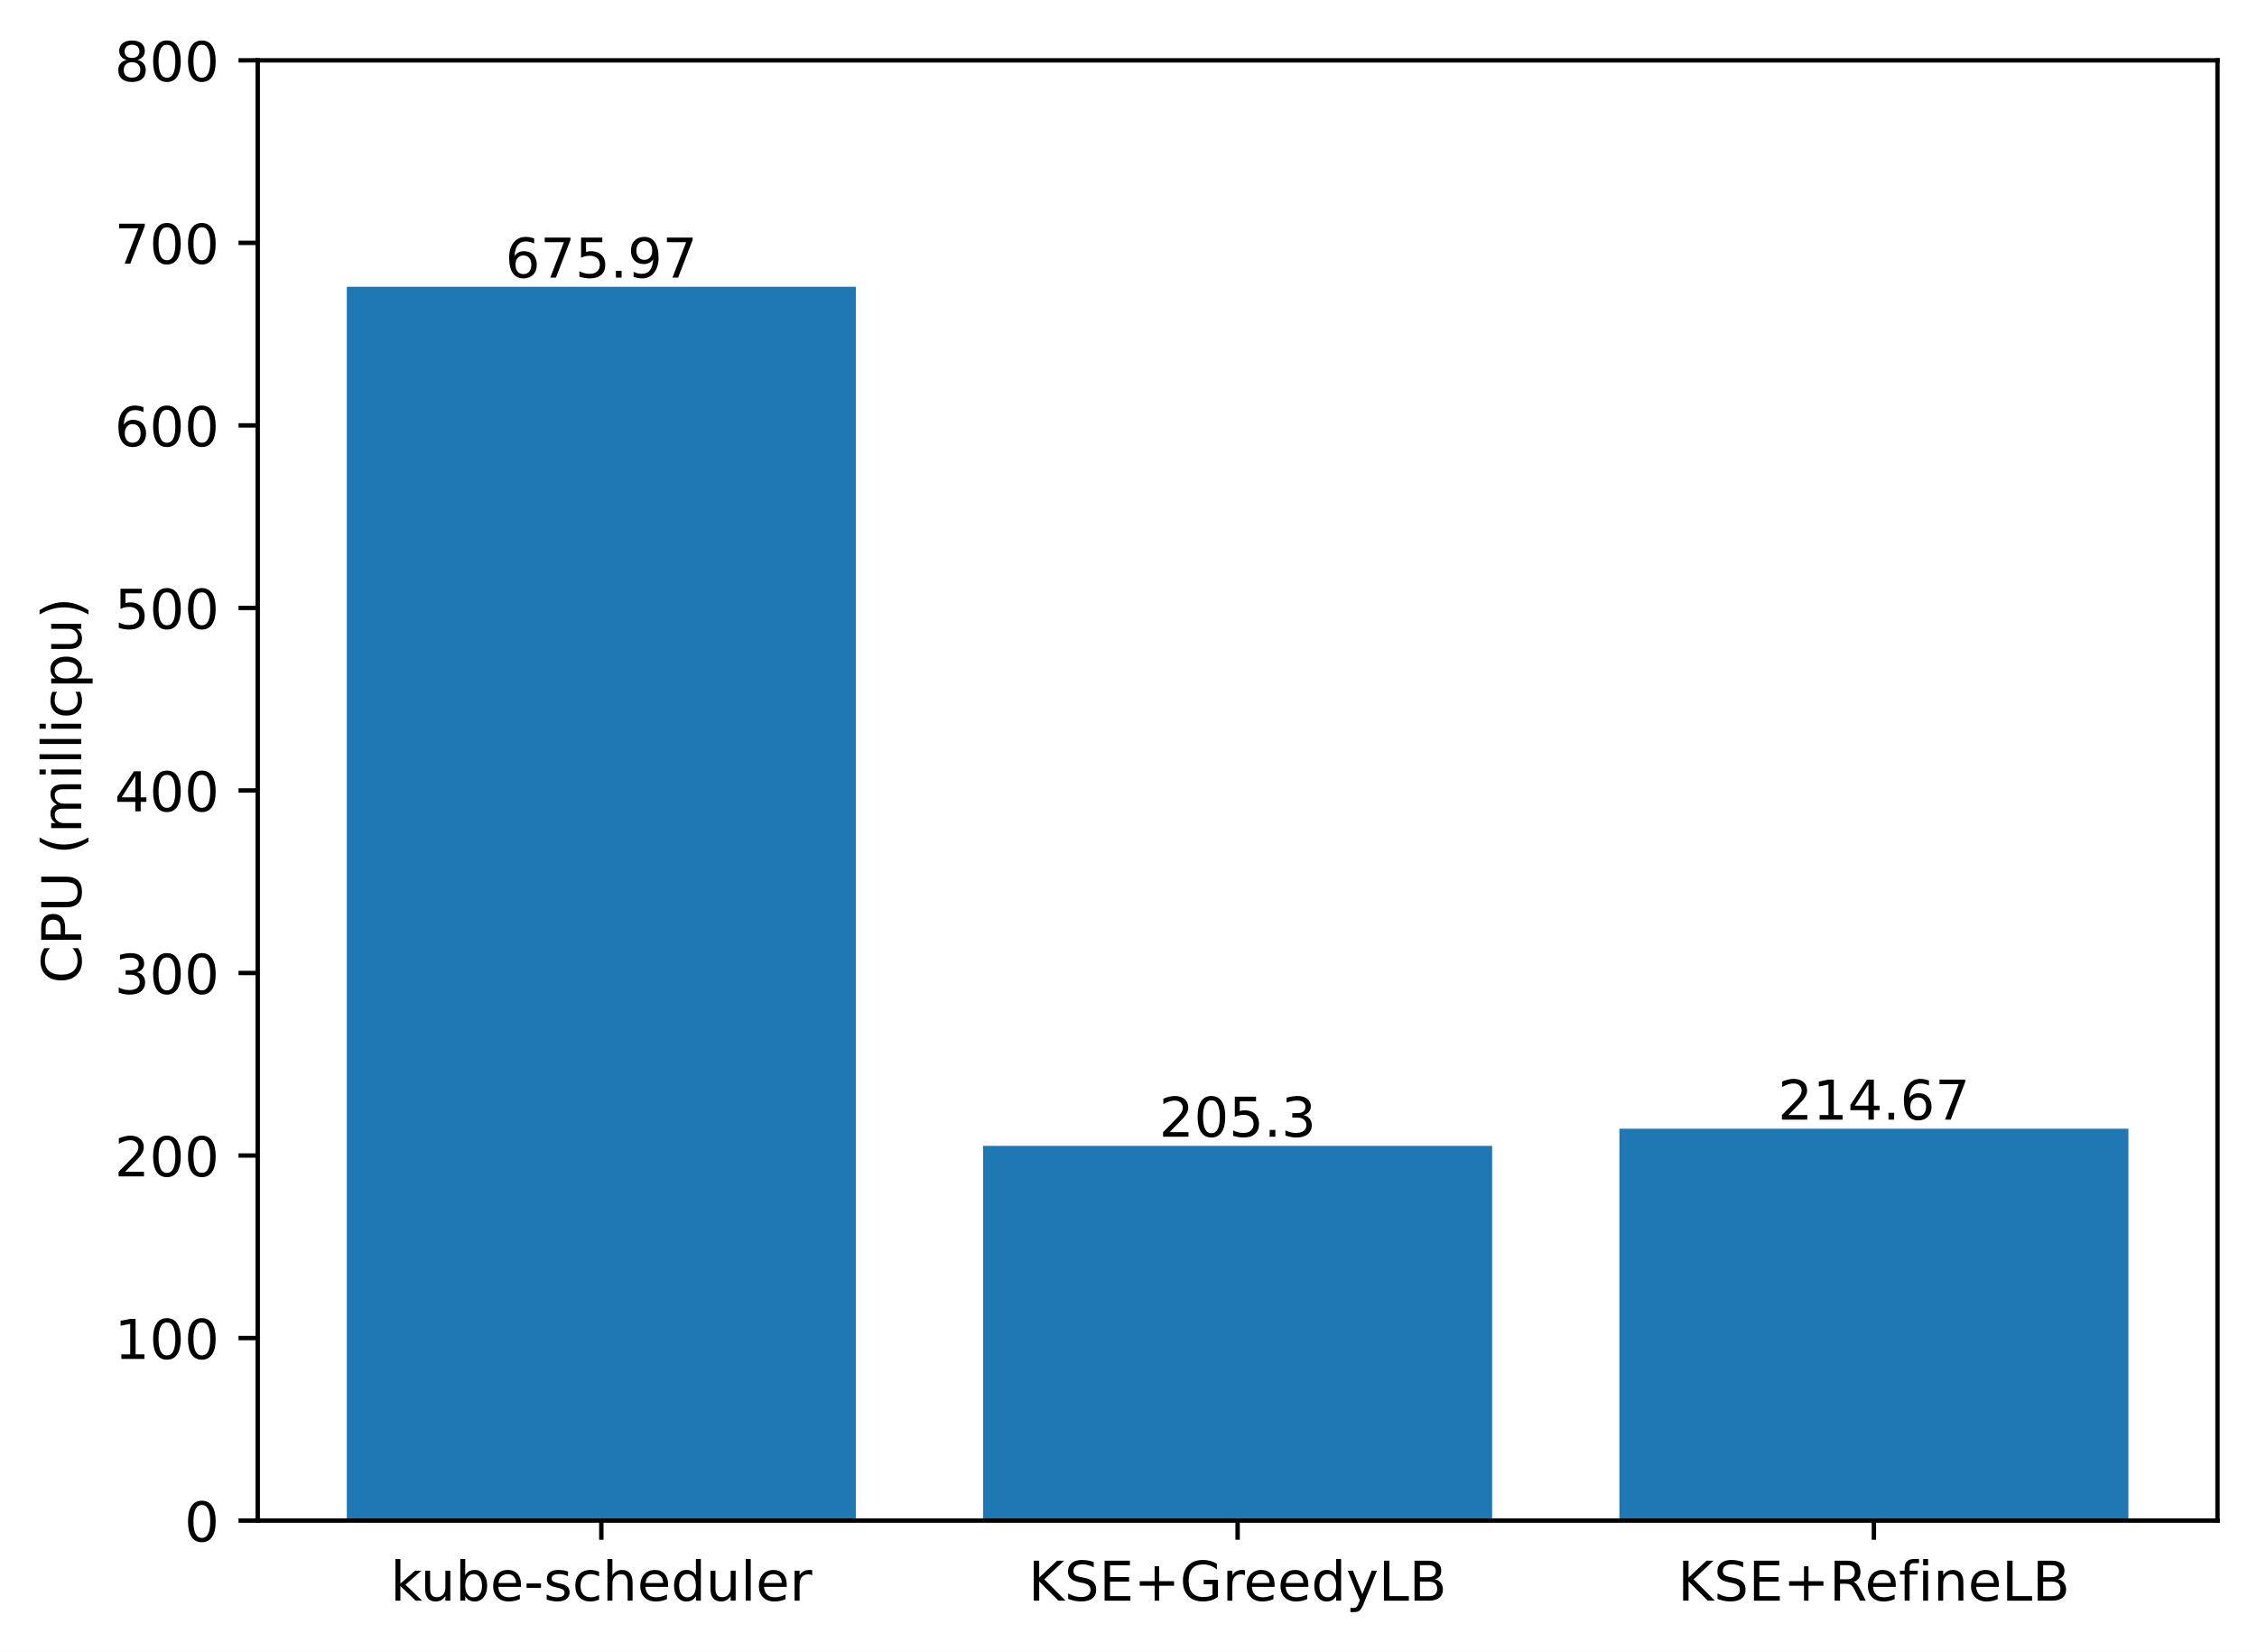
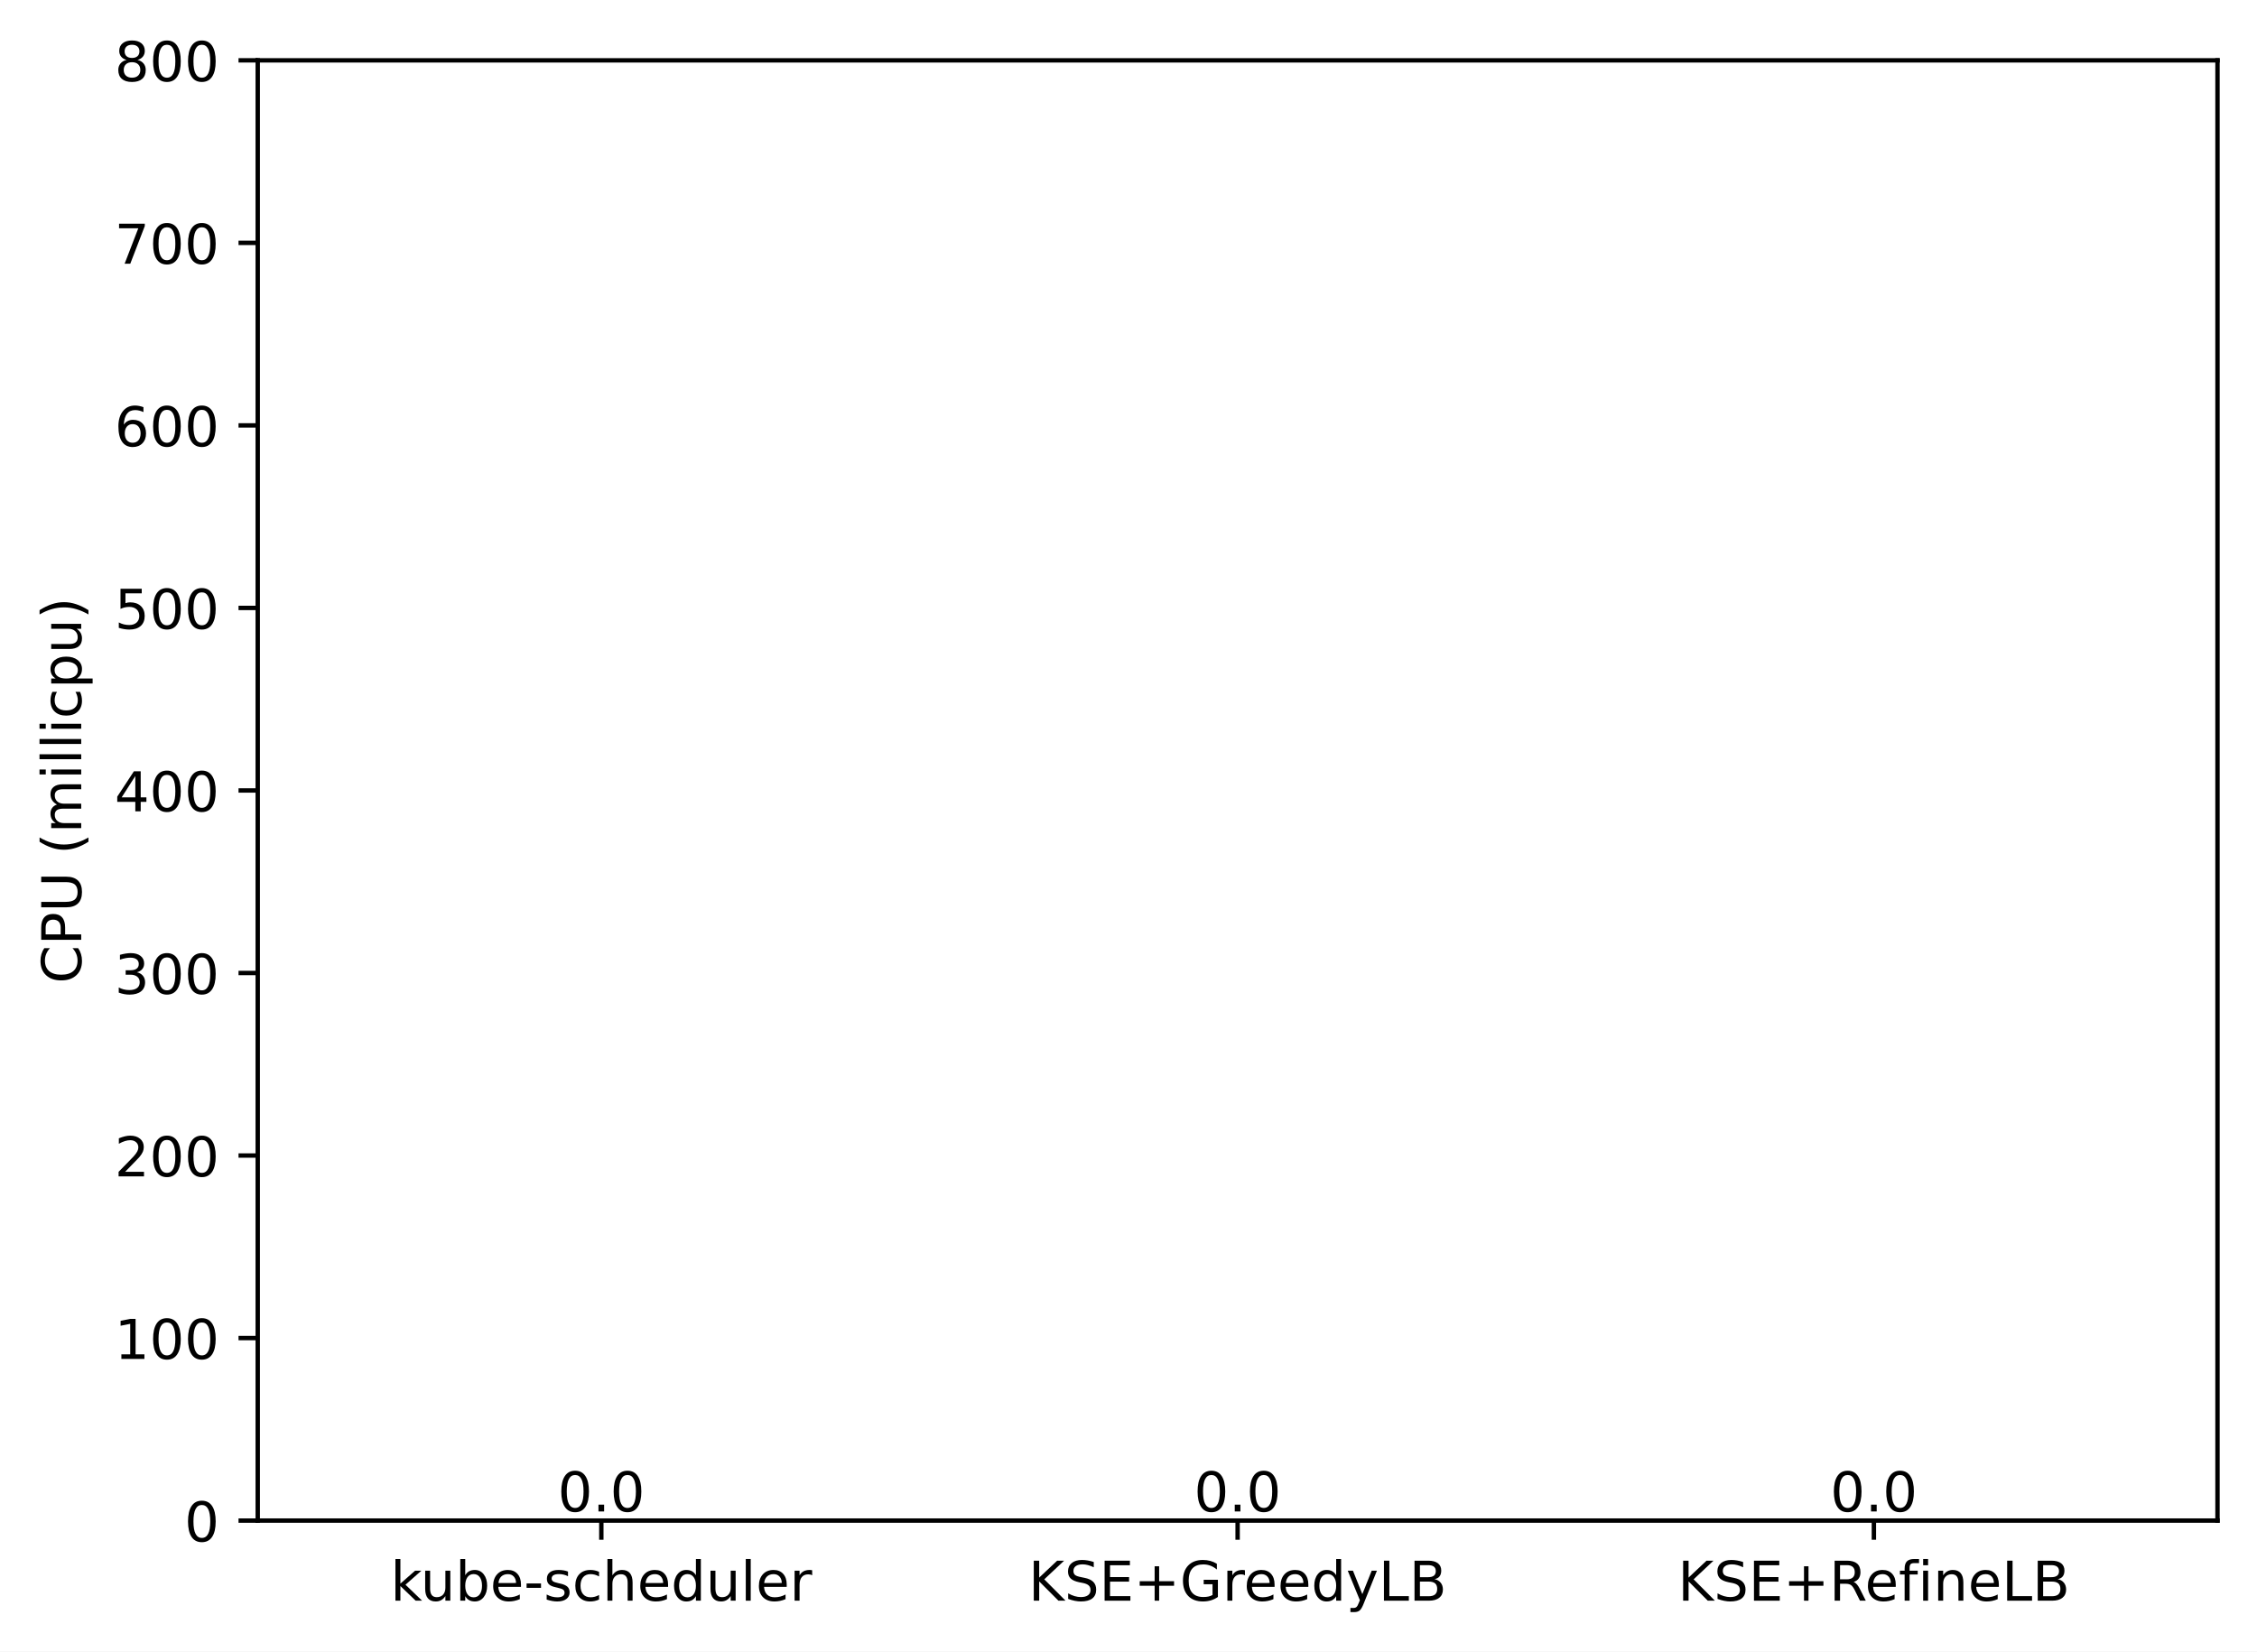
<svg xmlns="http://www.w3.org/2000/svg" xmlns:xlink="http://www.w3.org/1999/xlink" width="411.286pt" height="300.989pt" viewBox="0 0 411.286 300.989" version="1.1">
  <defs>
    <style type="text/css">*{stroke-linejoin: round; stroke-linecap: butt}</style>
  </defs>
  <g id="figure_1">
    <g id="patch_1">
      <path d="M 0 300.989  L 411.286 300.989  L 411.286 0  L 0 0  z " style="fill: #ffffff" />
    </g>
    <g id="axes_1">
      <g id="patch_2">
        <path d="M 46.966 277.111  L 404.086 277.111  L 404.086 10.999  L 46.966 10.999  z " style="fill: #ffffff" />
      </g>
      <g id="patch_3">
-         <path d="M 63.198 277.111  L 155.957 277.111  L 155.957 52.257  L 63.198 52.257  z " clip-path="url(#p20e5289a25)" style="fill: #1f77b4" />
+         <path d="M 63.198 277.111  L 155.957 277.111  L 155.957 277.111  L 63.198 277.111  z " clip-path="url(#p92156f0954)" style="fill: #1f77b4" />
      </g>
      <g id="patch_4">
-         <path d="M 179.146 277.111  L 271.905 277.111  L 271.905 208.82  L 179.146 208.82  z " clip-path="url(#p20e5289a25)" style="fill: #1f77b4" />
+         <path d="M 179.146 277.111  L 271.905 277.111  L 271.905 277.111  L 179.146 277.111  z " clip-path="url(#p92156f0954)" style="fill: #1f77b4" />
      </g>
      <g id="patch_5">
-         <path d="M 295.094 277.111  L 387.853 277.111  L 387.853 205.703  L 295.094 205.703  z " clip-path="url(#p20e5289a25)" style="fill: #1f77b4" />
+         <path d="M 295.094 277.111  L 387.853 277.111  L 387.853 277.111  L 295.094 277.111  z " clip-path="url(#p92156f0954)" style="fill: #1f77b4" />
      </g>
      <g id="matplotlib.axis_1">
        <g id="xtick_1">
          <g id="line2d_1">
            <defs>
-               <path id="m134f459852" d="M 0 0  L 0 3.5  " style="stroke: #000000; stroke-width: 0.8" />
+               <path id="m6d96332681" d="M 0 0  L 0 3.5  " style="stroke: #000000; stroke-width: 0.8" />
            </defs>
            <g>
-               <use xlink:href="#m134f459852" x="109.578" y="277.111" style="stroke: #000000; stroke-width: 0.8" />
+               <use xlink:href="#m6d96332681" x="109.578" y="277.111" style="stroke: #000000; stroke-width: 0.8" />
            </g>
          </g>
          <g id="text_1">
            <g transform="translate(71.15179 291.7097)scale(0.1 -0.1)">
              <defs>
                <path id="DejaVuSans-6b" d="M 581 4863  L 1159 4863  L 1159 1991  L 2875 3500  L 3609 3500  L 1753 1863  L 3688 0  L 2938 0  L 1159 1709  L 1159 0  L 581 0  L 581 4863  z " transform="scale(0.015625)" />
                <path id="DejaVuSans-75" d="M 544 1381  L 544 3500  L 1119 3500  L 1119 1403  Q 1119 906 1312 657  Q 1506 409 1894 409  Q 2359 409 2629 706  Q 2900 1003 2900 1516  L 2900 3500  L 3475 3500  L 3475 0  L 2900 0  L 2900 538  Q 2691 219 2414 64  Q 2138 -91 1772 -91  Q 1169 -91 856 284  Q 544 659 544 1381  z M 1991 3584  L 1991 3584  z " transform="scale(0.015625)" />
                <path id="DejaVuSans-62" d="M 3116 1747  Q 3116 2381 2855 2742  Q 2594 3103 2138 3103  Q 1681 3103 1420 2742  Q 1159 2381 1159 1747  Q 1159 1113 1420 752  Q 1681 391 2138 391  Q 2594 391 2855 752  Q 3116 1113 3116 1747  z M 1159 2969  Q 1341 3281 1617 3432  Q 1894 3584 2278 3584  Q 2916 3584 3314 3078  Q 3713 2572 3713 1747  Q 3713 922 3314 415  Q 2916 -91 2278 -91  Q 1894 -91 1617 61  Q 1341 213 1159 525  L 1159 0  L 581 0  L 581 4863  L 1159 4863  L 1159 2969  z " transform="scale(0.015625)" />
                <path id="DejaVuSans-65" d="M 3597 1894  L 3597 1613  L 953 1613  Q 991 1019 1311 708  Q 1631 397 2203 397  Q 2534 397 2845 478  Q 3156 559 3463 722  L 3463 178  Q 3153 47 2828 -22  Q 2503 -91 2169 -91  Q 1331 -91 842 396  Q 353 884 353 1716  Q 353 2575 817 3079  Q 1281 3584 2069 3584  Q 2775 3584 3186 3129  Q 3597 2675 3597 1894  z M 3022 2063  Q 3016 2534 2758 2815  Q 2500 3097 2075 3097  Q 1594 3097 1305 2825  Q 1016 2553 972 2059  L 3022 2063  z " transform="scale(0.015625)" />
                <path id="DejaVuSans-2d" d="M 313 2009  L 1997 2009  L 1997 1497  L 313 1497  L 313 2009  z " transform="scale(0.015625)" />
                <path id="DejaVuSans-73" d="M 2834 3397  L 2834 2853  Q 2591 2978 2328 3040  Q 2066 3103 1784 3103  Q 1356 3103 1142 2972  Q 928 2841 928 2578  Q 928 2378 1081 2264  Q 1234 2150 1697 2047  L 1894 2003  Q 2506 1872 2764 1633  Q 3022 1394 3022 966  Q 3022 478 2636 193  Q 2250 -91 1575 -91  Q 1294 -91 989 -36  Q 684 19 347 128  L 347 722  Q 666 556 975 473  Q 1284 391 1588 391  Q 1994 391 2212 530  Q 2431 669 2431 922  Q 2431 1156 2273 1281  Q 2116 1406 1581 1522  L 1381 1569  Q 847 1681 609 1914  Q 372 2147 372 2553  Q 372 3047 722 3315  Q 1072 3584 1716 3584  Q 2034 3584 2315 3537  Q 2597 3491 2834 3397  z " transform="scale(0.015625)" />
                <path id="DejaVuSans-63" d="M 3122 3366  L 3122 2828  Q 2878 2963 2633 3030  Q 2388 3097 2138 3097  Q 1578 3097 1268 2742  Q 959 2388 959 1747  Q 959 1106 1268 751  Q 1578 397 2138 397  Q 2388 397 2633 464  Q 2878 531 3122 666  L 3122 134  Q 2881 22 2623 -34  Q 2366 -91 2075 -91  Q 1284 -91 818 406  Q 353 903 353 1747  Q 353 2603 823 3093  Q 1294 3584 2113 3584  Q 2378 3584 2631 3529  Q 2884 3475 3122 3366  z " transform="scale(0.015625)" />
                <path id="DejaVuSans-68" d="M 3513 2113  L 3513 0  L 2938 0  L 2938 2094  Q 2938 2591 2744 2837  Q 2550 3084 2163 3084  Q 1697 3084 1428 2787  Q 1159 2491 1159 1978  L 1159 0  L 581 0  L 581 4863  L 1159 4863  L 1159 2956  Q 1366 3272 1645 3428  Q 1925 3584 2291 3584  Q 2894 3584 3203 3211  Q 3513 2838 3513 2113  z " transform="scale(0.015625)" />
                <path id="DejaVuSans-64" d="M 2906 2969  L 2906 4863  L 3481 4863  L 3481 0  L 2906 0  L 2906 525  Q 2725 213 2448 61  Q 2172 -91 1784 -91  Q 1150 -91 751 415  Q 353 922 353 1747  Q 353 2572 751 3078  Q 1150 3584 1784 3584  Q 2172 3584 2448 3432  Q 2725 3281 2906 2969  z M 947 1747  Q 947 1113 1208 752  Q 1469 391 1925 391  Q 2381 391 2643 752  Q 2906 1113 2906 1747  Q 2906 2381 2643 2742  Q 2381 3103 1925 3103  Q 1469 3103 1208 2742  Q 947 2381 947 1747  z " transform="scale(0.015625)" />
                <path id="DejaVuSans-6c" d="M 603 4863  L 1178 4863  L 1178 0  L 603 0  L 603 4863  z " transform="scale(0.015625)" />
                <path id="DejaVuSans-72" d="M 2631 2963  Q 2534 3019 2420 3045  Q 2306 3072 2169 3072  Q 1681 3072 1420 2755  Q 1159 2438 1159 1844  L 1159 0  L 581 0  L 581 3500  L 1159 3500  L 1159 2956  Q 1341 3275 1631 3429  Q 1922 3584 2338 3584  Q 2397 3584 2469 3576  Q 2541 3569 2628 3553  L 2631 2963  z " transform="scale(0.015625)" />
              </defs>
              <use xlink:href="#DejaVuSans-6b" />
              <use xlink:href="#DejaVuSans-75" x="54.785" />
              <use xlink:href="#DejaVuSans-62" x="118.164" />
              <use xlink:href="#DejaVuSans-65" x="181.641" />
              <use xlink:href="#DejaVuSans-2d" x="243.164" />
              <use xlink:href="#DejaVuSans-73" x="279.248" />
              <use xlink:href="#DejaVuSans-63" x="331.348" />
              <use xlink:href="#DejaVuSans-68" x="386.328" />
              <use xlink:href="#DejaVuSans-65" x="449.707" />
              <use xlink:href="#DejaVuSans-64" x="511.23" />
              <use xlink:href="#DejaVuSans-75" x="574.707" />
              <use xlink:href="#DejaVuSans-6c" x="638.086" />
              <use xlink:href="#DejaVuSans-65" x="665.869" />
              <use xlink:href="#DejaVuSans-72" x="727.393" />
            </g>
          </g>
        </g>
        <g id="xtick_2">
          <g id="line2d_2">
            <g>
-               <use xlink:href="#m134f459852" x="225.526" y="277.111" style="stroke: #000000; stroke-width: 0.8" />
+               <use xlink:href="#m6d96332681" x="225.526" y="277.111" style="stroke: #000000; stroke-width: 0.8" />
            </g>
          </g>
          <g id="text_2">
            <g transform="translate(187.403 291.7097)scale(0.1 -0.1)">
              <defs>
                <path id="DejaVuSans-4b" d="M 628 4666  L 1259 4666  L 1259 2694  L 3353 4666  L 4166 4666  L 1850 2491  L 4331 0  L 3500 0  L 1259 2247  L 1259 0  L 628 0  L 628 4666  z " transform="scale(0.015625)" />
                <path id="DejaVuSans-53" d="M 3425 4513  L 3425 3897  Q 3066 4069 2747 4153  Q 2428 4238 2131 4238  Q 1616 4238 1336 4038  Q 1056 3838 1056 3469  Q 1056 3159 1242 3001  Q 1428 2844 1947 2747  L 2328 2669  Q 3034 2534 3370 2195  Q 3706 1856 3706 1288  Q 3706 609 3251 259  Q 2797 -91 1919 -91  Q 1588 -91 1214 -16  Q 841 59 441 206  L 441 856  Q 825 641 1194 531  Q 1563 422 1919 422  Q 2459 422 2753 634  Q 3047 847 3047 1241  Q 3047 1584 2836 1778  Q 2625 1972 2144 2069  L 1759 2144  Q 1053 2284 737 2584  Q 422 2884 422 3419  Q 422 4038 858 4394  Q 1294 4750 2059 4750  Q 2388 4750 2728 4690  Q 3069 4631 3425 4513  z " transform="scale(0.015625)" />
                <path id="DejaVuSans-45" d="M 628 4666  L 3578 4666  L 3578 4134  L 1259 4134  L 1259 2753  L 3481 2753  L 3481 2222  L 1259 2222  L 1259 531  L 3634 531  L 3634 0  L 628 0  L 628 4666  z " transform="scale(0.015625)" />
                <path id="DejaVuSans-2b" d="M 2944 4013  L 2944 2272  L 4684 2272  L 4684 1741  L 2944 1741  L 2944 0  L 2419 0  L 2419 1741  L 678 1741  L 678 2272  L 2419 2272  L 2419 4013  L 2944 4013  z " transform="scale(0.015625)" />
                <path id="DejaVuSans-47" d="M 3809 666  L 3809 1919  L 2778 1919  L 2778 2438  L 4434 2438  L 4434 434  Q 4069 175 3628 42  Q 3188 -91 2688 -91  Q 1594 -91 976 548  Q 359 1188 359 2328  Q 359 3472 976 4111  Q 1594 4750 2688 4750  Q 3144 4750 3555 4637  Q 3966 4525 4313 4306  L 4313 3634  Q 3963 3931 3569 4081  Q 3175 4231 2741 4231  Q 1884 4231 1454 3753  Q 1025 3275 1025 2328  Q 1025 1384 1454 906  Q 1884 428 2741 428  Q 3075 428 3337 486  Q 3600 544 3809 666  z " transform="scale(0.015625)" />
                <path id="DejaVuSans-79" d="M 2059 -325  Q 1816 -950 1584 -1140  Q 1353 -1331 966 -1331  L 506 -1331  L 506 -850  L 844 -850  Q 1081 -850 1212 -737  Q 1344 -625 1503 -206  L 1606 56  L 191 3500  L 800 3500  L 1894 763  L 2988 3500  L 3597 3500  L 2059 -325  z " transform="scale(0.015625)" />
                <path id="DejaVuSans-4c" d="M 628 4666  L 1259 4666  L 1259 531  L 3531 531  L 3531 0  L 628 0  L 628 4666  z " transform="scale(0.015625)" />
                <path id="DejaVuSans-42" d="M 1259 2228  L 1259 519  L 2272 519  Q 2781 519 3026 730  Q 3272 941 3272 1375  Q 3272 1813 3026 2020  Q 2781 2228 2272 2228  L 1259 2228  z M 1259 4147  L 1259 2741  L 2194 2741  Q 2656 2741 2882 2914  Q 3109 3088 3109 3444  Q 3109 3797 2882 3972  Q 2656 4147 2194 4147  L 1259 4147  z M 628 4666  L 2241 4666  Q 2963 4666 3353 4366  Q 3744 4066 3744 3513  Q 3744 3084 3544 2831  Q 3344 2578 2956 2516  Q 3422 2416 3680 2098  Q 3938 1781 3938 1306  Q 3938 681 3513 340  Q 3088 0 2303 0  L 628 0  L 628 4666  z " transform="scale(0.015625)" />
              </defs>
              <use xlink:href="#DejaVuSans-4b" />
              <use xlink:href="#DejaVuSans-53" x="65.576" />
              <use xlink:href="#DejaVuSans-45" x="129.053" />
              <use xlink:href="#DejaVuSans-2b" x="192.236" />
              <use xlink:href="#DejaVuSans-47" x="276.025" />
              <use xlink:href="#DejaVuSans-72" x="353.516" />
              <use xlink:href="#DejaVuSans-65" x="392.379" />
              <use xlink:href="#DejaVuSans-65" x="453.902" />
              <use xlink:href="#DejaVuSans-64" x="515.426" />
              <use xlink:href="#DejaVuSans-79" x="578.902" />
              <use xlink:href="#DejaVuSans-4c" x="638.082" />
              <use xlink:href="#DejaVuSans-42" x="693.795" />
            </g>
          </g>
        </g>
        <g id="xtick_3">
          <g id="line2d_3">
            <g>
-               <use xlink:href="#m134f459852" x="341.474" y="277.111" style="stroke: #000000; stroke-width: 0.8" />
+               <use xlink:href="#m6d96332681" x="341.474" y="277.111" style="stroke: #000000; stroke-width: 0.8" />
            </g>
          </g>
          <g id="text_3">
            <g transform="translate(305.7346 291.7097)scale(0.1 -0.1)">
              <defs>
                <path id="DejaVuSans-52" d="M 2841 2188  Q 3044 2119 3236 1894  Q 3428 1669 3622 1275  L 4263 0  L 3584 0  L 2988 1197  Q 2756 1666 2539 1819  Q 2322 1972 1947 1972  L 1259 1972  L 1259 0  L 628 0  L 628 4666  L 2053 4666  Q 2853 4666 3247 4331  Q 3641 3997 3641 3322  Q 3641 2881 3436 2590  Q 3231 2300 2841 2188  z M 1259 4147  L 1259 2491  L 2053 2491  Q 2509 2491 2742 2702  Q 2975 2913 2975 3322  Q 2975 3731 2742 3939  Q 2509 4147 2053 4147  L 1259 4147  z " transform="scale(0.015625)" />
                <path id="DejaVuSans-66" d="M 2375 4863  L 2375 4384  L 1825 4384  Q 1516 4384 1395 4259  Q 1275 4134 1275 3809  L 1275 3500  L 2222 3500  L 2222 3053  L 1275 3053  L 1275 0  L 697 0  L 697 3053  L 147 3053  L 147 3500  L 697 3500  L 697 3744  Q 697 4328 969 4595  Q 1241 4863 1831 4863  L 2375 4863  z " transform="scale(0.015625)" />
                <path id="DejaVuSans-69" d="M 603 3500  L 1178 3500  L 1178 0  L 603 0  L 603 3500  z M 603 4863  L 1178 4863  L 1178 4134  L 603 4134  L 603 4863  z " transform="scale(0.015625)" />
                <path id="DejaVuSans-6e" d="M 3513 2113  L 3513 0  L 2938 0  L 2938 2094  Q 2938 2591 2744 2837  Q 2550 3084 2163 3084  Q 1697 3084 1428 2787  Q 1159 2491 1159 1978  L 1159 0  L 581 0  L 581 3500  L 1159 3500  L 1159 2956  Q 1366 3272 1645 3428  Q 1925 3584 2291 3584  Q 2894 3584 3203 3211  Q 3513 2838 3513 2113  z " transform="scale(0.015625)" />
              </defs>
              <use xlink:href="#DejaVuSans-4b" />
              <use xlink:href="#DejaVuSans-53" x="65.576" />
              <use xlink:href="#DejaVuSans-45" x="129.053" />
              <use xlink:href="#DejaVuSans-2b" x="192.236" />
              <use xlink:href="#DejaVuSans-52" x="276.025" />
              <use xlink:href="#DejaVuSans-65" x="341.008" />
              <use xlink:href="#DejaVuSans-66" x="402.531" />
              <use xlink:href="#DejaVuSans-69" x="437.736" />
              <use xlink:href="#DejaVuSans-6e" x="465.52" />
              <use xlink:href="#DejaVuSans-65" x="528.898" />
              <use xlink:href="#DejaVuSans-4c" x="590.422" />
              <use xlink:href="#DejaVuSans-42" x="646.135" />
            </g>
          </g>
        </g>
      </g>
      <g id="matplotlib.axis_2">
        <g id="ytick_1">
          <g id="line2d_4">
            <defs>
-               <path id="m11965a2371" d="M 0 0  L -3.5 0  " style="stroke: #000000; stroke-width: 0.8" />
+               <path id="mb140c1b327" d="M 0 0  L -3.5 0  " style="stroke: #000000; stroke-width: 0.8" />
            </defs>
            <g>
-               <use xlink:href="#m11965a2371" x="46.966" y="277.111" style="stroke: #000000; stroke-width: 0.8" />
+               <use xlink:href="#mb140c1b327" x="46.966" y="277.111" style="stroke: #000000; stroke-width: 0.8" />
            </g>
          </g>
          <g id="text_4">
            <g transform="translate(33.60312 280.9104)scale(0.1 -0.1)">
              <defs>
                <path id="DejaVuSans-30" d="M 2034 4250  Q 1547 4250 1301 3770  Q 1056 3291 1056 2328  Q 1056 1369 1301 889  Q 1547 409 2034 409  Q 2525 409 2770 889  Q 3016 1369 3016 2328  Q 3016 3291 2770 3770  Q 2525 4250 2034 4250  z M 2034 4750  Q 2819 4750 3233 4129  Q 3647 3509 3647 2328  Q 3647 1150 3233 529  Q 2819 -91 2034 -91  Q 1250 -91 836 529  Q 422 1150 422 2328  Q 422 3509 836 4129  Q 1250 4750 2034 4750  z " transform="scale(0.015625)" />
              </defs>
              <use xlink:href="#DejaVuSans-30" />
            </g>
          </g>
        </g>
        <g id="ytick_2">
          <g id="line2d_5">
            <g>
-               <use xlink:href="#m11965a2371" x="46.966" y="243.847" style="stroke: #000000; stroke-width: 0.8" />
+               <use xlink:href="#mb140c1b327" x="46.966" y="243.847" style="stroke: #000000; stroke-width: 0.8" />
            </g>
          </g>
          <g id="text_5">
            <g transform="translate(20.87813 247.6464)scale(0.1 -0.1)">
              <defs>
                <path id="DejaVuSans-31" d="M 794 531  L 1825 531  L 1825 4091  L 703 3866  L 703 4441  L 1819 4666  L 2450 4666  L 2450 531  L 3481 531  L 3481 0  L 794 0  L 794 531  z " transform="scale(0.015625)" />
              </defs>
              <use xlink:href="#DejaVuSans-31" />
              <use xlink:href="#DejaVuSans-30" x="63.623" />
              <use xlink:href="#DejaVuSans-30" x="127.246" />
            </g>
          </g>
        </g>
        <g id="ytick_3">
          <g id="line2d_6">
            <g>
-               <use xlink:href="#m11965a2371" x="46.966" y="210.583" style="stroke: #000000; stroke-width: 0.8" />
+               <use xlink:href="#mb140c1b327" x="46.966" y="210.583" style="stroke: #000000; stroke-width: 0.8" />
            </g>
          </g>
          <g id="text_6">
            <g transform="translate(20.87813 214.3824)scale(0.1 -0.1)">
              <defs>
                <path id="DejaVuSans-32" d="M 1228 531  L 3431 531  L 3431 0  L 469 0  L 469 531  Q 828 903 1448 1529  Q 2069 2156 2228 2338  Q 2531 2678 2651 2914  Q 2772 3150 2772 3378  Q 2772 3750 2511 3984  Q 2250 4219 1831 4219  Q 1534 4219 1204 4116  Q 875 4013 500 3803  L 500 4441  Q 881 4594 1212 4672  Q 1544 4750 1819 4750  Q 2544 4750 2975 4387  Q 3406 4025 3406 3419  Q 3406 3131 3298 2873  Q 3191 2616 2906 2266  Q 2828 2175 2409 1742  Q 1991 1309 1228 531  z " transform="scale(0.015625)" />
              </defs>
              <use xlink:href="#DejaVuSans-32" />
              <use xlink:href="#DejaVuSans-30" x="63.623" />
              <use xlink:href="#DejaVuSans-30" x="127.246" />
            </g>
          </g>
        </g>
        <g id="ytick_4">
          <g id="line2d_7">
            <g>
-               <use xlink:href="#m11965a2371" x="46.966" y="177.319" style="stroke: #000000; stroke-width: 0.8" />
+               <use xlink:href="#mb140c1b327" x="46.966" y="177.319" style="stroke: #000000; stroke-width: 0.8" />
            </g>
          </g>
          <g id="text_7">
            <g transform="translate(20.87813 181.1184)scale(0.1 -0.1)">
              <defs>
                <path id="DejaVuSans-33" d="M 2597 2516  Q 3050 2419 3304 2112  Q 3559 1806 3559 1356  Q 3559 666 3084 287  Q 2609 -91 1734 -91  Q 1441 -91 1130 -33  Q 819 25 488 141  L 488 750  Q 750 597 1062 519  Q 1375 441 1716 441  Q 2309 441 2620 675  Q 2931 909 2931 1356  Q 2931 1769 2642 2001  Q 2353 2234 1838 2234  L 1294 2234  L 1294 2753  L 1863 2753  Q 2328 2753 2575 2939  Q 2822 3125 2822 3475  Q 2822 3834 2567 4026  Q 2313 4219 1838 4219  Q 1578 4219 1281 4162  Q 984 4106 628 3988  L 628 4550  Q 988 4650 1302 4700  Q 1616 4750 1894 4750  Q 2613 4750 3031 4423  Q 3450 4097 3450 3541  Q 3450 3153 3228 2886  Q 3006 2619 2597 2516  z " transform="scale(0.015625)" />
              </defs>
              <use xlink:href="#DejaVuSans-33" />
              <use xlink:href="#DejaVuSans-30" x="63.623" />
              <use xlink:href="#DejaVuSans-30" x="127.246" />
            </g>
          </g>
        </g>
        <g id="ytick_5">
          <g id="line2d_8">
            <g>
-               <use xlink:href="#m11965a2371" x="46.966" y="144.055" style="stroke: #000000; stroke-width: 0.8" />
+               <use xlink:href="#mb140c1b327" x="46.966" y="144.055" style="stroke: #000000; stroke-width: 0.8" />
            </g>
          </g>
          <g id="text_8">
            <g transform="translate(20.87813 147.8544)scale(0.1 -0.1)">
              <defs>
                <path id="DejaVuSans-34" d="M 2419 4116  L 825 1625  L 2419 1625  L 2419 4116  z M 2253 4666  L 3047 4666  L 3047 1625  L 3713 1625  L 3713 1100  L 3047 1100  L 3047 0  L 2419 0  L 2419 1100  L 313 1100  L 313 1709  L 2253 4666  z " transform="scale(0.015625)" />
              </defs>
              <use xlink:href="#DejaVuSans-34" />
              <use xlink:href="#DejaVuSans-30" x="63.623" />
              <use xlink:href="#DejaVuSans-30" x="127.246" />
            </g>
          </g>
        </g>
        <g id="ytick_6">
          <g id="line2d_9">
            <g>
-               <use xlink:href="#m11965a2371" x="46.966" y="110.791" style="stroke: #000000; stroke-width: 0.8" />
+               <use xlink:href="#mb140c1b327" x="46.966" y="110.791" style="stroke: #000000; stroke-width: 0.8" />
            </g>
          </g>
          <g id="text_9">
            <g transform="translate(20.87813 114.5904)scale(0.1 -0.1)">
              <defs>
                <path id="DejaVuSans-35" d="M 691 4666  L 3169 4666  L 3169 4134  L 1269 4134  L 1269 2991  Q 1406 3038 1543 3061  Q 1681 3084 1819 3084  Q 2600 3084 3056 2656  Q 3513 2228 3513 1497  Q 3513 744 3044 326  Q 2575 -91 1722 -91  Q 1428 -91 1123 -41  Q 819 9 494 109  L 494 744  Q 775 591 1075 516  Q 1375 441 1709 441  Q 2250 441 2565 725  Q 2881 1009 2881 1497  Q 2881 1984 2565 2268  Q 2250 2553 1709 2553  Q 1456 2553 1204 2497  Q 953 2441 691 2322  L 691 4666  z " transform="scale(0.015625)" />
              </defs>
              <use xlink:href="#DejaVuSans-35" />
              <use xlink:href="#DejaVuSans-30" x="63.623" />
              <use xlink:href="#DejaVuSans-30" x="127.246" />
            </g>
          </g>
        </g>
        <g id="ytick_7">
          <g id="line2d_10">
            <g>
-               <use xlink:href="#m11965a2371" x="46.966" y="77.527" style="stroke: #000000; stroke-width: 0.8" />
+               <use xlink:href="#mb140c1b327" x="46.966" y="77.527" style="stroke: #000000; stroke-width: 0.8" />
            </g>
          </g>
          <g id="text_10">
            <g transform="translate(20.87813 81.32644)scale(0.1 -0.1)">
              <defs>
                <path id="DejaVuSans-36" d="M 2113 2584  Q 1688 2584 1439 2293  Q 1191 2003 1191 1497  Q 1191 994 1439 701  Q 1688 409 2113 409  Q 2538 409 2786 701  Q 3034 994 3034 1497  Q 3034 2003 2786 2293  Q 2538 2584 2113 2584  z M 3366 4563  L 3366 3988  Q 3128 4100 2886 4159  Q 2644 4219 2406 4219  Q 1781 4219 1451 3797  Q 1122 3375 1075 2522  Q 1259 2794 1537 2939  Q 1816 3084 2150 3084  Q 2853 3084 3261 2657  Q 3669 2231 3669 1497  Q 3669 778 3244 343  Q 2819 -91 2113 -91  Q 1303 -91 875 529  Q 447 1150 447 2328  Q 447 3434 972 4092  Q 1497 4750 2381 4750  Q 2619 4750 2861 4703  Q 3103 4656 3366 4563  z " transform="scale(0.015625)" />
              </defs>
              <use xlink:href="#DejaVuSans-36" />
              <use xlink:href="#DejaVuSans-30" x="63.623" />
              <use xlink:href="#DejaVuSans-30" x="127.246" />
            </g>
          </g>
        </g>
        <g id="ytick_8">
          <g id="line2d_11">
            <g>
-               <use xlink:href="#m11965a2371" x="46.966" y="44.263" style="stroke: #000000; stroke-width: 0.8" />
+               <use xlink:href="#mb140c1b327" x="46.966" y="44.263" style="stroke: #000000; stroke-width: 0.8" />
            </g>
          </g>
          <g id="text_11">
            <g transform="translate(20.87813 48.06244)scale(0.1 -0.1)">
              <defs>
                <path id="DejaVuSans-37" d="M 525 4666  L 3525 4666  L 3525 4397  L 1831 0  L 1172 0  L 2766 4134  L 525 4134  L 525 4666  z " transform="scale(0.015625)" />
              </defs>
              <use xlink:href="#DejaVuSans-37" />
              <use xlink:href="#DejaVuSans-30" x="63.623" />
              <use xlink:href="#DejaVuSans-30" x="127.246" />
            </g>
          </g>
        </g>
        <g id="ytick_9">
          <g id="line2d_12">
            <g>
-               <use xlink:href="#m11965a2371" x="46.966" y="10.999" style="stroke: #000000; stroke-width: 0.8" />
+               <use xlink:href="#mb140c1b327" x="46.966" y="10.999" style="stroke: #000000; stroke-width: 0.8" />
            </g>
          </g>
          <g id="text_12">
            <g transform="translate(20.87813 14.79844)scale(0.1 -0.1)">
              <defs>
                <path id="DejaVuSans-38" d="M 2034 2216  Q 1584 2216 1326 1975  Q 1069 1734 1069 1313  Q 1069 891 1326 650  Q 1584 409 2034 409  Q 2484 409 2743 651  Q 3003 894 3003 1313  Q 3003 1734 2745 1975  Q 2488 2216 2034 2216  z M 1403 2484  Q 997 2584 770 2862  Q 544 3141 544 3541  Q 544 4100 942 4425  Q 1341 4750 2034 4750  Q 2731 4750 3128 4425  Q 3525 4100 3525 3541  Q 3525 3141 3298 2862  Q 3072 2584 2669 2484  Q 3125 2378 3379 2068  Q 3634 1759 3634 1313  Q 3634 634 3220 271  Q 2806 -91 2034 -91  Q 1263 -91 848 271  Q 434 634 434 1313  Q 434 1759 690 2068  Q 947 2378 1403 2484  z M 1172 3481  Q 1172 3119 1398 2916  Q 1625 2713 2034 2713  Q 2441 2713 2670 2916  Q 2900 3119 2900 3481  Q 2900 3844 2670 4047  Q 2441 4250 2034 4250  Q 1625 4250 1398 4047  Q 1172 3844 1172 3481  z " transform="scale(0.015625)" />
              </defs>
              <use xlink:href="#DejaVuSans-38" />
              <use xlink:href="#DejaVuSans-30" x="63.623" />
              <use xlink:href="#DejaVuSans-30" x="127.246" />
            </g>
          </g>
        </g>
        <g id="text_13">
          <g transform="translate(14.79844 179.2302)rotate(-90)scale(0.1 -0.1)">
            <defs>
              <path id="DejaVuSans-43" d="M 4122 4306  L 4122 3641  Q 3803 3938 3442 4084  Q 3081 4231 2675 4231  Q 1875 4231 1450 3742  Q 1025 3253 1025 2328  Q 1025 1406 1450 917  Q 1875 428 2675 428  Q 3081 428 3442 575  Q 3803 722 4122 1019  L 4122 359  Q 3791 134 3420 21  Q 3050 -91 2638 -91  Q 1578 -91 968 557  Q 359 1206 359 2328  Q 359 3453 968 4101  Q 1578 4750 2638 4750  Q 3056 4750 3426 4639  Q 3797 4528 4122 4306  z " transform="scale(0.015625)" />
              <path id="DejaVuSans-50" d="M 1259 4147  L 1259 2394  L 2053 2394  Q 2494 2394 2734 2622  Q 2975 2850 2975 3272  Q 2975 3691 2734 3919  Q 2494 4147 2053 4147  L 1259 4147  z M 628 4666  L 2053 4666  Q 2838 4666 3239 4311  Q 3641 3956 3641 3272  Q 3641 2581 3239 2228  Q 2838 1875 2053 1875  L 1259 1875  L 1259 0  L 628 0  L 628 4666  z " transform="scale(0.015625)" />
              <path id="DejaVuSans-55" d="M 556 4666  L 1191 4666  L 1191 1831  Q 1191 1081 1462 751  Q 1734 422 2344 422  Q 2950 422 3222 751  Q 3494 1081 3494 1831  L 3494 4666  L 4128 4666  L 4128 1753  Q 4128 841 3676 375  Q 3225 -91 2344 -91  Q 1459 -91 1007 375  Q 556 841 556 1753  L 556 4666  z " transform="scale(0.015625)" />
              <path id="DejaVuSans-20" transform="scale(0.015625)" />
              <path id="DejaVuSans-28" d="M 1984 4856  Q 1566 4138 1362 3434  Q 1159 2731 1159 2009  Q 1159 1288 1364 580  Q 1569 -128 1984 -844  L 1484 -844  Q 1016 -109 783 600  Q 550 1309 550 2009  Q 550 2706 781 3412  Q 1013 4119 1484 4856  L 1984 4856  z " transform="scale(0.015625)" />
              <path id="DejaVuSans-6d" d="M 3328 2828  Q 3544 3216 3844 3400  Q 4144 3584 4550 3584  Q 5097 3584 5394 3201  Q 5691 2819 5691 2113  L 5691 0  L 5113 0  L 5113 2094  Q 5113 2597 4934 2840  Q 4756 3084 4391 3084  Q 3944 3084 3684 2787  Q 3425 2491 3425 1978  L 3425 0  L 2847 0  L 2847 2094  Q 2847 2600 2669 2842  Q 2491 3084 2119 3084  Q 1678 3084 1418 2786  Q 1159 2488 1159 1978  L 1159 0  L 581 0  L 581 3500  L 1159 3500  L 1159 2956  Q 1356 3278 1631 3431  Q 1906 3584 2284 3584  Q 2666 3584 2933 3390  Q 3200 3197 3328 2828  z " transform="scale(0.015625)" />
              <path id="DejaVuSans-70" d="M 1159 525  L 1159 -1331  L 581 -1331  L 581 3500  L 1159 3500  L 1159 2969  Q 1341 3281 1617 3432  Q 1894 3584 2278 3584  Q 2916 3584 3314 3078  Q 3713 2572 3713 1747  Q 3713 922 3314 415  Q 2916 -91 2278 -91  Q 1894 -91 1617 61  Q 1341 213 1159 525  z M 3116 1747  Q 3116 2381 2855 2742  Q 2594 3103 2138 3103  Q 1681 3103 1420 2742  Q 1159 2381 1159 1747  Q 1159 1113 1420 752  Q 1681 391 2138 391  Q 2594 391 2855 752  Q 3116 1113 3116 1747  z " transform="scale(0.015625)" />
              <path id="DejaVuSans-29" d="M 513 4856  L 1013 4856  Q 1481 4119 1714 3412  Q 1947 2706 1947 2009  Q 1947 1309 1714 600  Q 1481 -109 1013 -844  L 513 -844  Q 928 -128 1133 580  Q 1338 1288 1338 2009  Q 1338 2731 1133 3434  Q 928 4138 513 4856  z " transform="scale(0.015625)" />
            </defs>
            <use xlink:href="#DejaVuSans-43" />
            <use xlink:href="#DejaVuSans-50" x="69.824" />
            <use xlink:href="#DejaVuSans-55" x="130.127" />
            <use xlink:href="#DejaVuSans-20" x="203.32" />
            <use xlink:href="#DejaVuSans-28" x="235.107" />
            <use xlink:href="#DejaVuSans-6d" x="274.121" />
            <use xlink:href="#DejaVuSans-69" x="371.533" />
            <use xlink:href="#DejaVuSans-6c" x="399.316" />
            <use xlink:href="#DejaVuSans-6c" x="427.1" />
            <use xlink:href="#DejaVuSans-69" x="454.883" />
            <use xlink:href="#DejaVuSans-63" x="482.666" />
            <use xlink:href="#DejaVuSans-70" x="537.646" />
            <use xlink:href="#DejaVuSans-75" x="601.123" />
            <use xlink:href="#DejaVuSans-29" x="664.502" />
          </g>
        </g>
      </g>
      <g id="patch_6">
        <path d="M 46.966 277.111  L 46.966 10.999  " style="fill: none; stroke: #000000; stroke-width: 0.8; stroke-linejoin: miter; stroke-linecap: square" />
      </g>
      <g id="patch_7">
        <path d="M 404.086 277.111  L 404.086 10.999  " style="fill: none; stroke: #000000; stroke-width: 0.8; stroke-linejoin: miter; stroke-linecap: square" />
      </g>
      <g id="patch_8">
        <path d="M 46.966 277.111  L 404.086 277.111  " style="fill: none; stroke: #000000; stroke-width: 0.8; stroke-linejoin: miter; stroke-linecap: square" />
      </g>
      <g id="patch_9">
        <path d="M 46.966 10.999  L 404.086 10.999  " style="fill: none; stroke: #000000; stroke-width: 0.8; stroke-linejoin: miter; stroke-linecap: square" />
      </g>
      <g id="text_14">
-         <g transform="translate(92.08226 50.59336)scale(0.1 -0.1)">
+         <g transform="translate(101.626 275.448)scale(0.1 -0.1)">
          <defs>
            <path id="DejaVuSans-2e" d="M 684 794  L 1344 794  L 1344 0  L 684 0  L 684 794  z " transform="scale(0.015625)" />
-             <path id="DejaVuSans-39" d="M 703 97  L 703 672  Q 941 559 1184 500  Q 1428 441 1663 441  Q 2288 441 2617 861  Q 2947 1281 2994 2138  Q 2813 1869 2534 1725  Q 2256 1581 1919 1581  Q 1219 1581 811 2004  Q 403 2428 403 3163  Q 403 3881 828 4315  Q 1253 4750 1959 4750  Q 2769 4750 3195 4129  Q 3622 3509 3622 2328  Q 3622 1225 3098 567  Q 2575 -91 1691 -91  Q 1453 -91 1209 -44  Q 966 3 703 97  z M 1959 2075  Q 2384 2075 2632 2365  Q 2881 2656 2881 3163  Q 2881 3666 2632 3958  Q 2384 4250 1959 4250  Q 1534 4250 1286 3958  Q 1038 3666 1038 3163  Q 1038 2656 1286 2365  Q 1534 2075 1959 2075  z " transform="scale(0.015625)" />
          </defs>
-           <use xlink:href="#DejaVuSans-36" />
-           <use xlink:href="#DejaVuSans-37" x="63.623" />
-           <use xlink:href="#DejaVuSans-35" x="127.246" />
-           <use xlink:href="#DejaVuSans-2e" x="190.869" />
-           <use xlink:href="#DejaVuSans-39" x="222.656" />
-           <use xlink:href="#DejaVuSans-37" x="286.279" />
+           <use xlink:href="#DejaVuSans-30" />
+           <use xlink:href="#DejaVuSans-2e" x="63.623" />
+           <use xlink:href="#DejaVuSans-30" x="95.41" />
        </g>
      </g>
      <g id="text_15">
-         <g transform="translate(211.2116 207.157)scale(0.1 -0.1)">
-           <use xlink:href="#DejaVuSans-32" />
-           <use xlink:href="#DejaVuSans-30" x="63.623" />
-           <use xlink:href="#DejaVuSans-35" x="127.246" />
-           <use xlink:href="#DejaVuSans-2e" x="190.869" />
-           <use xlink:href="#DejaVuSans-33" x="222.656" />
+         <g transform="translate(217.5741 275.448)scale(0.1 -0.1)">
+           <use xlink:href="#DejaVuSans-30" />
+           <use xlink:href="#DejaVuSans-2e" x="63.623" />
+           <use xlink:href="#DejaVuSans-30" x="95.41" />
        </g>
      </g>
      <g id="text_16">
-         <g transform="translate(323.9784 204.0402)scale(0.1 -0.1)">
-           <use xlink:href="#DejaVuSans-32" />
-           <use xlink:href="#DejaVuSans-31" x="63.623" />
-           <use xlink:href="#DejaVuSans-34" x="127.246" />
-           <use xlink:href="#DejaVuSans-2e" x="190.869" />
-           <use xlink:href="#DejaVuSans-36" x="222.656" />
-           <use xlink:href="#DejaVuSans-37" x="286.279" />
+         <g transform="translate(333.5221 275.448)scale(0.1 -0.1)">
+           <use xlink:href="#DejaVuSans-30" />
+           <use xlink:href="#DejaVuSans-2e" x="63.623" />
+           <use xlink:href="#DejaVuSans-30" x="95.41" />
        </g>
      </g>
    </g>
  </g>
  <defs>
-     <clipPath id="p20e5289a25">
+     <clipPath id="p92156f0954">
      <rect x="46.966" y="10.999" width="357.12" height="266.112" />
    </clipPath>
  </defs>
</svg>
